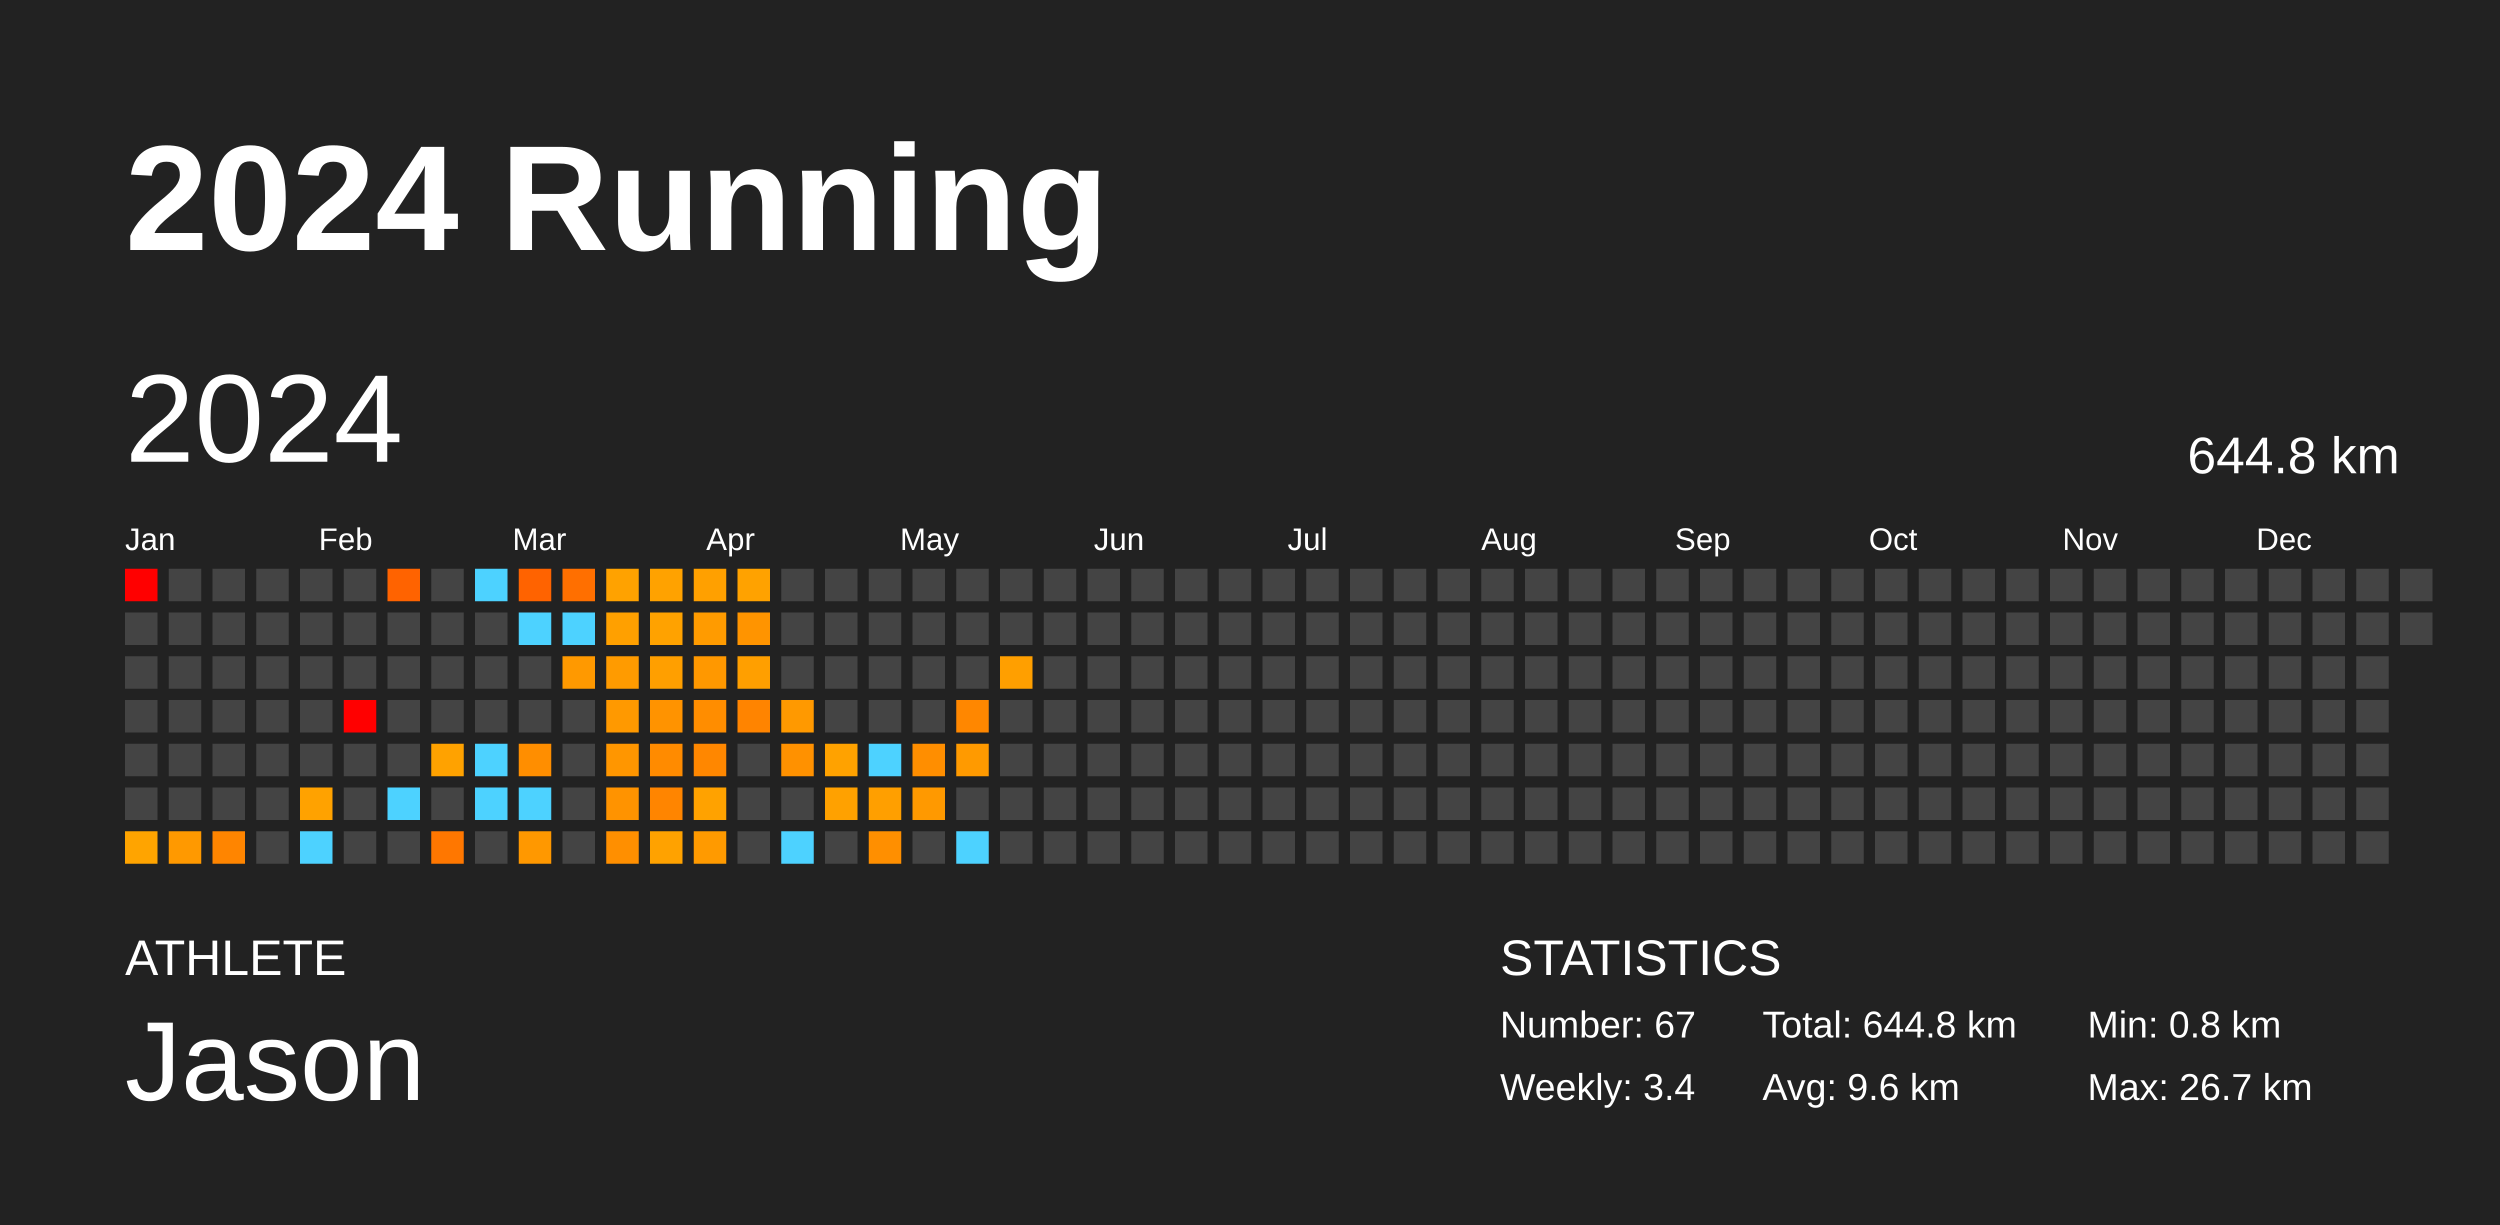
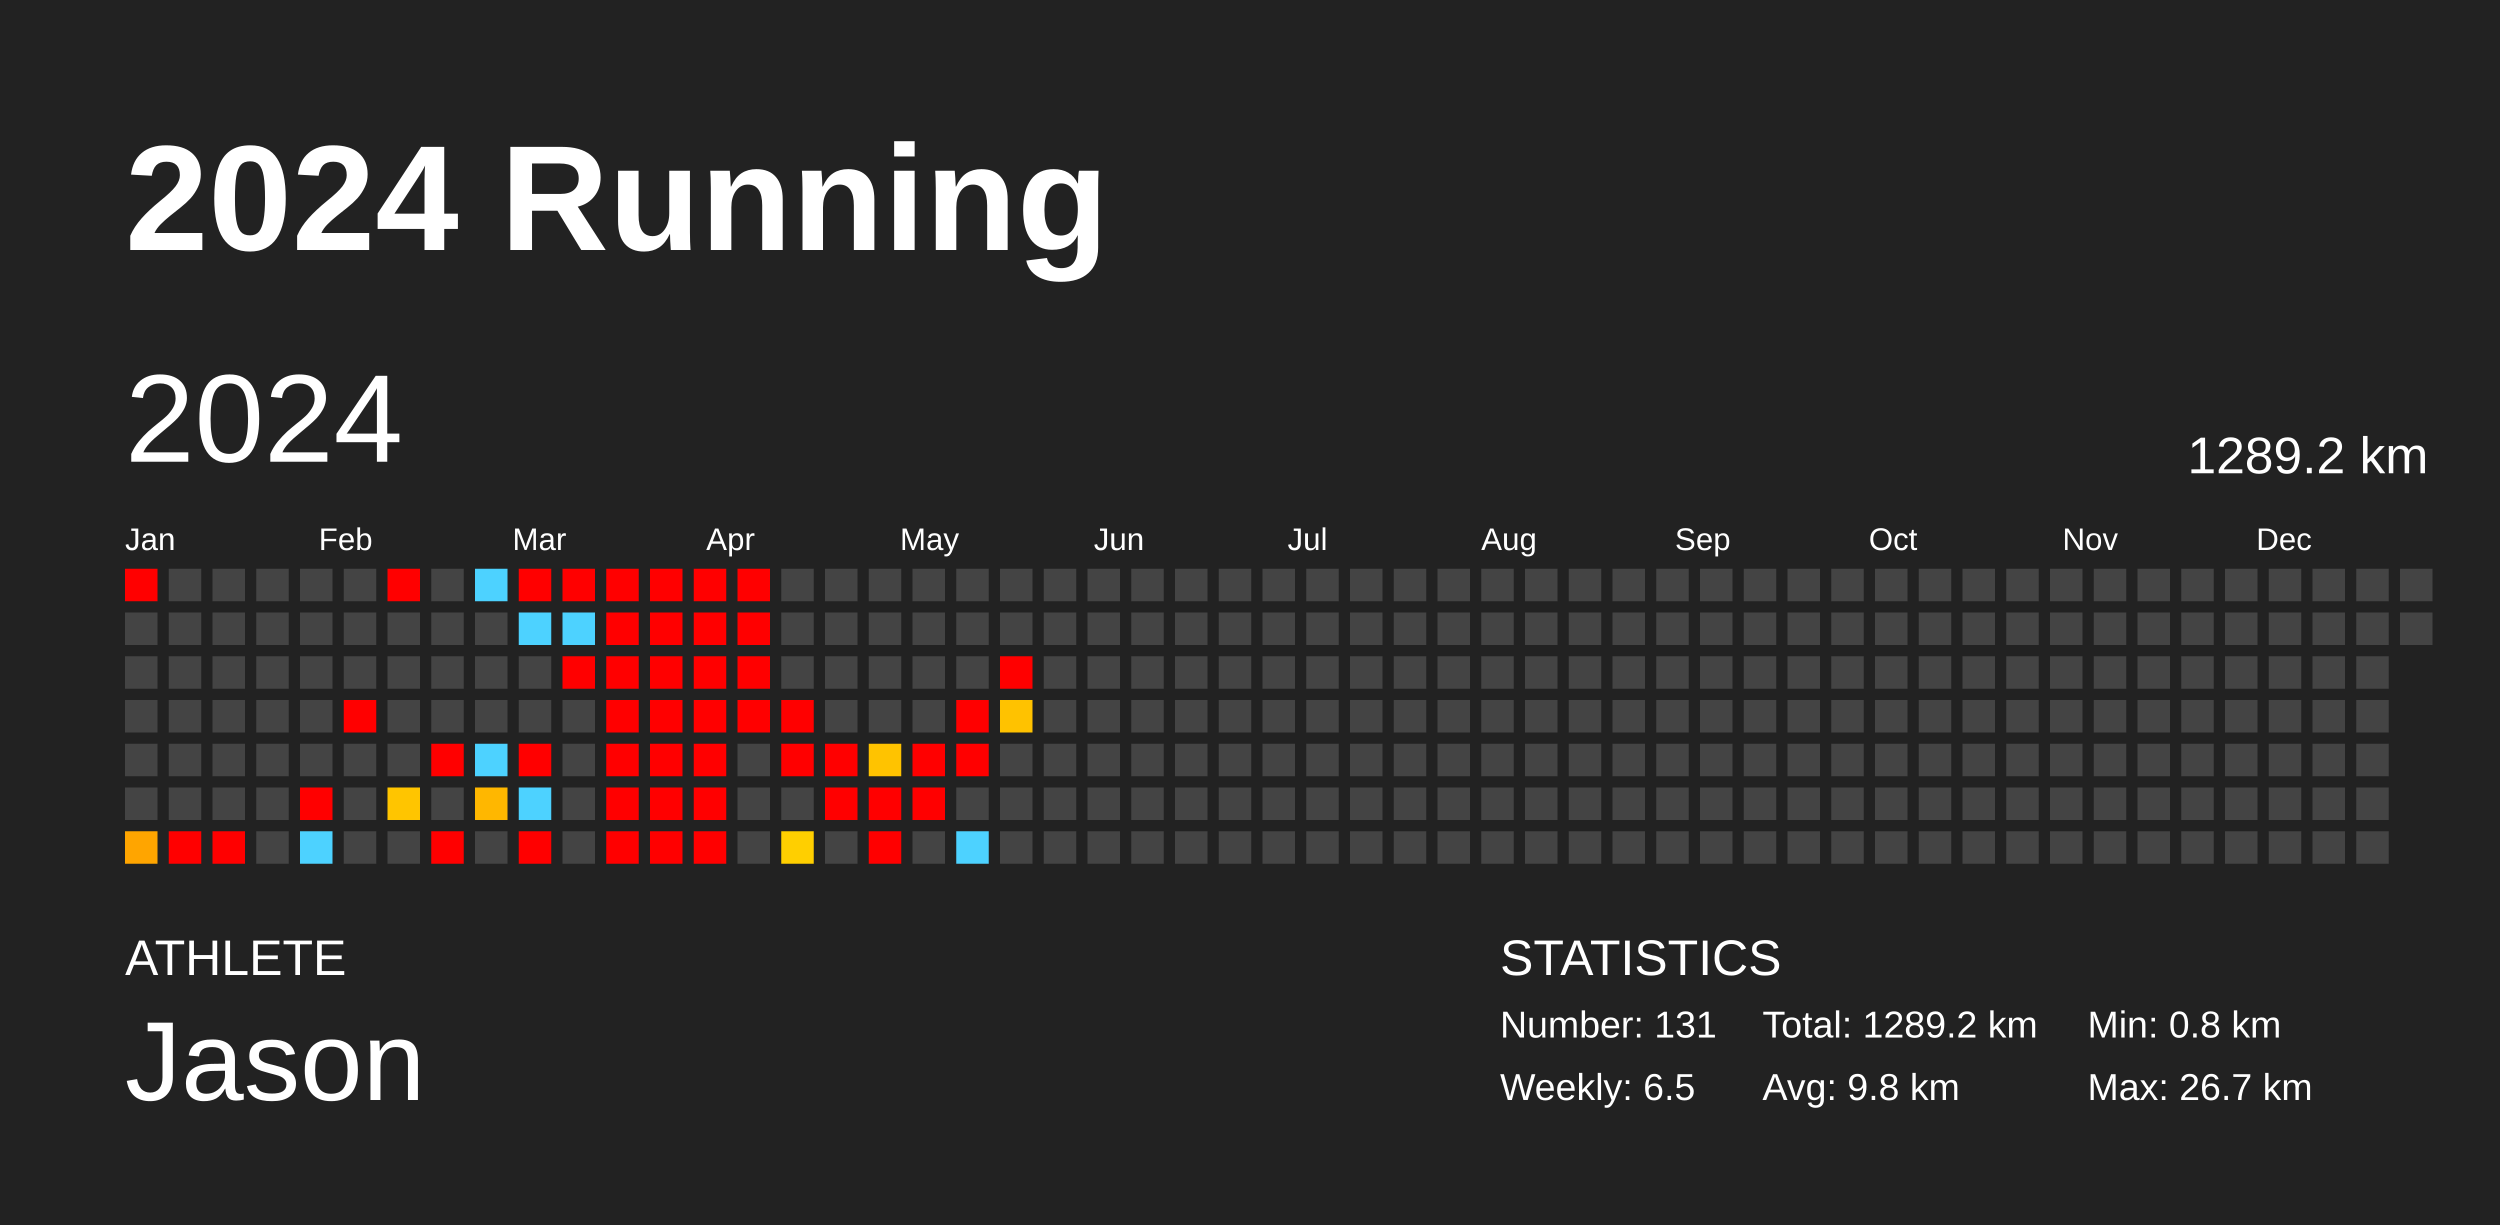
<svg xmlns="http://www.w3.org/2000/svg" baseProfile="full" height="98mm" version="1.1" viewBox="0,0,200,98" width="200mm">
  <defs />
  <rect fill="#222222" height="98" width="200" x="0" y="0" />
  <text fill="#FFFFFF" style="font-size:12px; font-family:Arial; font-weight:bold;" x="10" y="20">2024 Running</text>
  <text fill="#FFFFFF" style="font-size:4px; font-family:Arial" x="10" y="78">ATHLETE</text>
  <text fill="#FFFFFF" style="font-size:9px; font-family:Arial" x="10" y="88">Jason</text>
  <text fill="#FFFFFF" style="font-size:4px; font-family:Arial" x="120" y="78">STATISTICS</text>
-   <text fill="#FFFFFF" style="font-size:3px; font-family:Arial" x="120" y="83">Number: 67</text>
-   <text fill="#FFFFFF" style="font-size:3px; font-family:Arial" x="120" y="88">Weekly: 3.4</text>
-   <text fill="#FFFFFF" style="font-size:3px; font-family:Arial" x="141" y="83">Total: 644.8 km</text>
-   <text fill="#FFFFFF" style="font-size:3px; font-family:Arial" x="141" y="88">Avg: 9.6 km</text>
+   <text fill="#FFFFFF" style="font-size:3px; font-family:Arial" x="120" y="83">Number: 131</text>
+   <text fill="#FFFFFF" style="font-size:3px; font-family:Arial" x="120" y="88">Weekly: 6.5</text>
+   <text fill="#FFFFFF" style="font-size:3px; font-family:Arial" x="141" y="83">Total: 1289.2 km</text>
+   <text fill="#FFFFFF" style="font-size:3px; font-family:Arial" x="141" y="88">Avg: 9.8 km</text>
  <text fill="#FFFFFF" style="font-size:3px; font-family:Arial" x="167" y="83">Min: 0.8 km</text>
  <text fill="#FFFFFF" style="font-size:3px; font-family:Arial" x="167" y="88">Max: 26.7 km</text>
  <text dominant-baseline="hanging" fill="#FFFFFF" style="font-size:10.0px; font-family:Arial;" x="10" y="30">2024</text>
-   <text dominant-baseline="hanging" fill="#FFFFFF" style="font-size:4.125px; font-family:Arial;" x="175" y="35">644.8 km</text>
+   <text dominant-baseline="hanging" fill="#FFFFFF" style="font-size:4.125px; font-family:Arial;" x="175" y="35">1289.2 km</text>
  <text fill="#FFFFFF" style="font-size:2.5px; font-family:Arial" x="10.0" y="44">Jan</text>
  <text fill="#FFFFFF" style="font-size:2.5px; font-family:Arial" x="25.5" y="44">Feb</text>
  <text fill="#FFFFFF" style="font-size:2.5px; font-family:Arial" x="41.0" y="44">Mar</text>
  <text fill="#FFFFFF" style="font-size:2.5px; font-family:Arial" x="56.5" y="44">Apr</text>
  <text fill="#FFFFFF" style="font-size:2.5px; font-family:Arial" x="72.0" y="44">May</text>
  <text fill="#FFFFFF" style="font-size:2.5px; font-family:Arial" x="87.5" y="44">Jun</text>
  <text fill="#FFFFFF" style="font-size:2.5px; font-family:Arial" x="103.0" y="44">Jul</text>
  <text fill="#FFFFFF" style="font-size:2.5px; font-family:Arial" x="118.5" y="44">Aug</text>
  <text fill="#FFFFFF" style="font-size:2.5px; font-family:Arial" x="134.0" y="44">Sep</text>
  <text fill="#FFFFFF" style="font-size:2.5px; font-family:Arial" x="149.5" y="44">Oct</text>
  <text fill="#FFFFFF" style="font-size:2.5px; font-family:Arial" x="165.0" y="44">Nov</text>
  <text fill="#FFFFFF" style="font-size:2.5px; font-family:Arial" x="180.5" y="44">Dec</text>
  <rect fill="red" height="2.6" width="2.6" x="10.0" y="45.5" />
  <rect fill="#444444" height="2.6" width="2.6" x="10.0" y="49.0" />
  <rect fill="#444444" height="2.6" width="2.6" x="10.0" y="52.5" />
  <rect fill="#444444" height="2.6" width="2.6" x="10.0" y="56.0" />
  <rect fill="#444444" height="2.6" width="2.6" x="10.0" y="59.5" />
  <rect fill="#444444" height="2.6" width="2.6" x="10.0" y="63.0" />
-   <rect fill="#ffa400" height="2.6" width="2.6" x="10.0" y="66.5" />
+   <rect fill="#ffa500" height="2.6" width="2.6" x="10.0" y="66.5" />
  <rect fill="#444444" height="2.6" width="2.6" x="13.5" y="45.5" />
  <rect fill="#444444" height="2.6" width="2.6" x="13.5" y="49.0" />
  <rect fill="#444444" height="2.6" width="2.6" x="13.5" y="52.5" />
  <rect fill="#444444" height="2.6" width="2.6" x="13.5" y="56.0" />
  <rect fill="#444444" height="2.6" width="2.6" x="13.5" y="59.5" />
  <rect fill="#444444" height="2.6" width="2.6" x="13.5" y="63.0" />
-   <rect fill="#ff9900" height="2.6" width="2.6" x="13.5" y="66.5" />
+   <rect fill="red" height="2.6" width="2.6" x="13.5" y="66.5" />
  <rect fill="#444444" height="2.6" width="2.6" x="17.0" y="45.5" />
  <rect fill="#444444" height="2.6" width="2.6" x="17.0" y="49.0" />
  <rect fill="#444444" height="2.6" width="2.6" x="17.0" y="52.5" />
  <rect fill="#444444" height="2.6" width="2.6" x="17.0" y="56.0" />
  <rect fill="#444444" height="2.6" width="2.6" x="17.0" y="59.5" />
  <rect fill="#444444" height="2.6" width="2.6" x="17.0" y="63.0" />
-   <rect fill="#ff8500" height="2.6" width="2.6" x="17.0" y="66.5" />
+   <rect fill="red" height="2.6" width="2.6" x="17.0" y="66.5" />
  <rect fill="#444444" height="2.6" width="2.6" x="20.5" y="45.5" />
  <rect fill="#444444" height="2.6" width="2.6" x="20.5" y="49.0" />
  <rect fill="#444444" height="2.6" width="2.6" x="20.5" y="52.5" />
  <rect fill="#444444" height="2.6" width="2.6" x="20.5" y="56.0" />
  <rect fill="#444444" height="2.6" width="2.6" x="20.5" y="59.5" />
  <rect fill="#444444" height="2.6" width="2.6" x="20.5" y="63.0" />
  <rect fill="#444444" height="2.6" width="2.6" x="20.5" y="66.5" />
  <rect fill="#444444" height="2.6" width="2.6" x="24.0" y="45.5" />
  <rect fill="#444444" height="2.6" width="2.6" x="24.0" y="49.0" />
  <rect fill="#444444" height="2.6" width="2.6" x="24.0" y="52.5" />
  <rect fill="#444444" height="2.6" width="2.6" x="24.0" y="56.0" />
  <rect fill="#444444" height="2.6" width="2.6" x="24.0" y="59.5" />
-   <rect fill="#ffa200" height="2.6" width="2.6" x="24.0" y="63.0" />
+   <rect fill="red" height="2.6" width="2.6" x="24.0" y="63.0" />
  <rect fill="#4dd2ff" height="2.6" width="2.6" x="24.0" y="66.5" />
  <rect fill="#444444" height="2.6" width="2.6" x="27.5" y="45.5" />
  <rect fill="#444444" height="2.6" width="2.6" x="27.5" y="49.0" />
  <rect fill="#444444" height="2.6" width="2.6" x="27.5" y="52.5" />
  <rect fill="red" height="2.6" width="2.6" x="27.5" y="56.0" />
  <rect fill="#444444" height="2.6" width="2.6" x="27.5" y="59.5" />
  <rect fill="#444444" height="2.6" width="2.6" x="27.5" y="63.0" />
  <rect fill="#444444" height="2.6" width="2.6" x="27.5" y="66.5" />
-   <rect fill="#ff6300" height="2.6" width="2.6" x="31.0" y="45.5" />
+   <rect fill="red" height="2.6" width="2.6" x="31.0" y="45.5" />
  <rect fill="#444444" height="2.6" width="2.6" x="31.0" y="49.0" />
  <rect fill="#444444" height="2.6" width="2.6" x="31.0" y="52.5" />
  <rect fill="#444444" height="2.6" width="2.6" x="31.0" y="56.0" />
  <rect fill="#444444" height="2.6" width="2.6" x="31.0" y="59.5" />
-   <rect fill="#4dd2ff" height="2.6" width="2.6" x="31.0" y="63.0" />
+   <rect fill="#ffc500" height="2.6" width="2.6" x="31.0" y="63.0" />
  <rect fill="#444444" height="2.6" width="2.6" x="31.0" y="66.5" />
  <rect fill="#444444" height="2.6" width="2.6" x="34.5" y="45.5" />
  <rect fill="#444444" height="2.6" width="2.6" x="34.5" y="49.0" />
  <rect fill="#444444" height="2.6" width="2.6" x="34.5" y="52.5" />
  <rect fill="#444444" height="2.6" width="2.6" x="34.5" y="56.0" />
-   <rect fill="#ffa200" height="2.6" width="2.6" x="34.5" y="59.5" />
+   <rect fill="red" height="2.6" width="2.6" x="34.5" y="59.5" />
  <rect fill="#444444" height="2.6" width="2.6" x="34.5" y="63.0" />
-   <rect fill="#ff7700" height="2.6" width="2.6" x="34.5" y="66.5" />
+   <rect fill="red" height="2.6" width="2.6" x="34.5" y="66.5" />
  <rect fill="#4dd2ff" height="2.6" width="2.6" x="38.0" y="45.5" />
  <rect fill="#444444" height="2.6" width="2.6" x="38.0" y="49.0" />
  <rect fill="#444444" height="2.6" width="2.6" x="38.0" y="52.5" />
  <rect fill="#444444" height="2.6" width="2.6" x="38.0" y="56.0" />
  <rect fill="#4dd2ff" height="2.6" width="2.6" x="38.0" y="59.5" />
-   <rect fill="#4dd2ff" height="2.6" width="2.6" x="38.0" y="63.0" />
+   <rect fill="#ffb700" height="2.6" width="2.6" x="38.0" y="63.0" />
  <rect fill="#444444" height="2.6" width="2.6" x="38.0" y="66.5" />
-   <rect fill="#ff6300" height="2.6" width="2.6" x="41.5" y="45.5" />
+   <rect fill="red" height="2.6" width="2.6" x="41.5" y="45.5" />
  <rect fill="#4dd2ff" height="2.6" width="2.6" x="41.5" y="49.0" />
  <rect fill="#444444" height="2.6" width="2.6" x="41.5" y="52.5" />
  <rect fill="#444444" height="2.6" width="2.6" x="41.5" y="56.0" />
-   <rect fill="#ff8e00" height="2.6" width="2.6" x="41.5" y="59.5" />
+   <rect fill="red" height="2.6" width="2.6" x="41.5" y="59.5" />
  <rect fill="#4dd2ff" height="2.6" width="2.6" x="41.5" y="63.0" />
-   <rect fill="#ff9800" height="2.6" width="2.6" x="41.5" y="66.5" />
-   <rect fill="#ff6f00" height="2.6" width="2.6" x="45.0" y="45.5" />
+   <rect fill="red" height="2.6" width="2.6" x="41.5" y="66.5" />
+   <rect fill="red" height="2.6" width="2.6" x="45.0" y="45.5" />
  <rect fill="#4dd2ff" height="2.6" width="2.6" x="45.0" y="49.0" />
-   <rect fill="#ff9900" height="2.6" width="2.6" x="45.0" y="52.5" />
+   <rect fill="red" height="2.6" width="2.6" x="45.0" y="52.5" />
  <rect fill="#444444" height="2.6" width="2.6" x="45.0" y="56.0" />
  <rect fill="#444444" height="2.6" width="2.6" x="45.0" y="59.5" />
  <rect fill="#444444" height="2.6" width="2.6" x="45.0" y="63.0" />
  <rect fill="#444444" height="2.6" width="2.6" x="45.0" y="66.5" />
-   <rect fill="#ffa200" height="2.6" width="2.6" x="48.5" y="45.5" />
-   <rect fill="#ffa000" height="2.6" width="2.6" x="48.5" y="49.0" />
-   <rect fill="#ff9b00" height="2.6" width="2.6" x="48.5" y="52.5" />
-   <rect fill="#ff9900" height="2.6" width="2.6" x="48.5" y="56.0" />
-   <rect fill="#ff9600" height="2.6" width="2.6" x="48.5" y="59.5" />
-   <rect fill="#ff9300" height="2.6" width="2.6" x="48.5" y="63.0" />
-   <rect fill="#ff8f00" height="2.6" width="2.6" x="48.5" y="66.5" />
-   <rect fill="#ffa200" height="2.6" width="2.6" x="52.0" y="45.5" />
-   <rect fill="#ffa200" height="2.6" width="2.6" x="52.0" y="49.0" />
-   <rect fill="#ff9f00" height="2.6" width="2.6" x="52.0" y="52.5" />
-   <rect fill="#ff9300" height="2.6" width="2.6" x="52.0" y="56.0" />
-   <rect fill="#ff8b00" height="2.6" width="2.6" x="52.0" y="59.5" />
-   <rect fill="#ff8500" height="2.6" width="2.6" x="52.0" y="63.0" />
-   <rect fill="#ffa200" height="2.6" width="2.6" x="52.0" y="66.5" />
-   <rect fill="#ffa000" height="2.6" width="2.6" x="55.5" y="45.5" />
-   <rect fill="#ff9b00" height="2.6" width="2.6" x="55.5" y="49.0" />
-   <rect fill="#ff9800" height="2.6" width="2.6" x="55.5" y="52.5" />
-   <rect fill="#ff8d00" height="2.6" width="2.6" x="55.5" y="56.0" />
-   <rect fill="#ff8700" height="2.6" width="2.6" x="55.5" y="59.5" />
-   <rect fill="#ffa200" height="2.6" width="2.6" x="55.5" y="63.0" />
-   <rect fill="#ff9a00" height="2.6" width="2.6" x="55.5" y="66.5" />
-   <rect fill="#ffa200" height="2.6" width="2.6" x="59.0" y="45.5" />
-   <rect fill="#ff9400" height="2.6" width="2.6" x="59.0" y="49.0" />
-   <rect fill="#ff9f00" height="2.6" width="2.6" x="59.0" y="52.5" />
-   <rect fill="#ff8400" height="2.6" width="2.6" x="59.0" y="56.0" />
+   <rect fill="red" height="2.6" width="2.6" x="48.5" y="45.5" />
+   <rect fill="red" height="2.6" width="2.6" x="48.5" y="49.0" />
+   <rect fill="red" height="2.6" width="2.6" x="48.5" y="52.5" />
+   <rect fill="red" height="2.6" width="2.6" x="48.5" y="56.0" />
+   <rect fill="red" height="2.6" width="2.6" x="48.5" y="59.5" />
+   <rect fill="red" height="2.6" width="2.6" x="48.5" y="63.0" />
+   <rect fill="red" height="2.6" width="2.6" x="48.5" y="66.5" />
+   <rect fill="red" height="2.6" width="2.6" x="52.0" y="45.5" />
+   <rect fill="red" height="2.6" width="2.6" x="52.0" y="49.0" />
+   <rect fill="red" height="2.6" width="2.6" x="52.0" y="52.5" />
+   <rect fill="red" height="2.6" width="2.6" x="52.0" y="56.0" />
+   <rect fill="red" height="2.6" width="2.6" x="52.0" y="59.5" />
+   <rect fill="red" height="2.6" width="2.6" x="52.0" y="63.0" />
+   <rect fill="red" height="2.6" width="2.6" x="52.0" y="66.5" />
+   <rect fill="red" height="2.6" width="2.6" x="55.5" y="45.5" />
+   <rect fill="red" height="2.6" width="2.6" x="55.5" y="49.0" />
+   <rect fill="red" height="2.6" width="2.6" x="55.5" y="52.5" />
+   <rect fill="red" height="2.6" width="2.6" x="55.5" y="56.0" />
+   <rect fill="red" height="2.6" width="2.6" x="55.5" y="59.5" />
+   <rect fill="red" height="2.6" width="2.6" x="55.5" y="63.0" />
+   <rect fill="red" height="2.6" width="2.6" x="55.5" y="66.5" />
+   <rect fill="red" height="2.6" width="2.6" x="59.0" y="45.5" />
+   <rect fill="red" height="2.6" width="2.6" x="59.0" y="49.0" />
+   <rect fill="red" height="2.6" width="2.6" x="59.0" y="52.5" />
+   <rect fill="red" height="2.6" width="2.6" x="59.0" y="56.0" />
  <rect fill="#444444" height="2.6" width="2.6" x="59.0" y="59.5" />
  <rect fill="#444444" height="2.6" width="2.6" x="59.0" y="63.0" />
  <rect fill="#444444" height="2.6" width="2.6" x="59.0" y="66.5" />
  <rect fill="#444444" height="2.6" width="2.6" x="62.5" y="45.5" />
  <rect fill="#444444" height="2.6" width="2.6" x="62.5" y="49.0" />
  <rect fill="#444444" height="2.6" width="2.6" x="62.5" y="52.5" />
-   <rect fill="#ff9900" height="2.6" width="2.6" x="62.5" y="56.0" />
-   <rect fill="#ff9100" height="2.6" width="2.6" x="62.5" y="59.5" />
+   <rect fill="red" height="2.6" width="2.6" x="62.5" y="56.0" />
+   <rect fill="red" height="2.6" width="2.6" x="62.5" y="59.5" />
  <rect fill="#444444" height="2.6" width="2.6" x="62.5" y="63.0" />
-   <rect fill="#4dd2ff" height="2.6" width="2.6" x="62.5" y="66.5" />
+   <rect fill="#ffcf00" height="2.6" width="2.6" x="62.5" y="66.5" />
  <rect fill="#444444" height="2.6" width="2.6" x="66.0" y="45.5" />
  <rect fill="#444444" height="2.6" width="2.6" x="66.0" y="49.0" />
  <rect fill="#444444" height="2.6" width="2.6" x="66.0" y="52.5" />
  <rect fill="#444444" height="2.6" width="2.6" x="66.0" y="56.0" />
-   <rect fill="#ffa200" height="2.6" width="2.6" x="66.0" y="59.5" />
-   <rect fill="#ffa100" height="2.6" width="2.6" x="66.0" y="63.0" />
+   <rect fill="red" height="2.6" width="2.6" x="66.0" y="59.5" />
+   <rect fill="red" height="2.6" width="2.6" x="66.0" y="63.0" />
  <rect fill="#444444" height="2.6" width="2.6" x="66.0" y="66.5" />
  <rect fill="#444444" height="2.6" width="2.6" x="69.5" y="45.5" />
  <rect fill="#444444" height="2.6" width="2.6" x="69.5" y="49.0" />
  <rect fill="#444444" height="2.6" width="2.6" x="69.5" y="52.5" />
  <rect fill="#444444" height="2.6" width="2.6" x="69.5" y="56.0" />
-   <rect fill="#4dd2ff" height="2.6" width="2.6" x="69.5" y="59.5" />
-   <rect fill="#ff9f00" height="2.6" width="2.6" x="69.5" y="63.0" />
-   <rect fill="#ff8f00" height="2.6" width="2.6" x="69.5" y="66.5" />
+   <rect fill="#ffc300" height="2.6" width="2.6" x="69.5" y="59.5" />
+   <rect fill="red" height="2.6" width="2.6" x="69.5" y="63.0" />
+   <rect fill="red" height="2.6" width="2.6" x="69.5" y="66.5" />
  <rect fill="#444444" height="2.6" width="2.6" x="73.0" y="45.5" />
  <rect fill="#444444" height="2.6" width="2.6" x="73.0" y="49.0" />
  <rect fill="#444444" height="2.6" width="2.6" x="73.0" y="52.5" />
  <rect fill="#444444" height="2.6" width="2.6" x="73.0" y="56.0" />
-   <rect fill="#ff8e00" height="2.6" width="2.6" x="73.0" y="59.5" />
-   <rect fill="#ff9900" height="2.6" width="2.6" x="73.0" y="63.0" />
+   <rect fill="red" height="2.6" width="2.6" x="73.0" y="59.5" />
+   <rect fill="red" height="2.6" width="2.6" x="73.0" y="63.0" />
  <rect fill="#444444" height="2.6" width="2.6" x="73.0" y="66.5" />
  <rect fill="#444444" height="2.6" width="2.6" x="76.5" y="45.5" />
  <rect fill="#444444" height="2.6" width="2.6" x="76.5" y="49.0" />
  <rect fill="#444444" height="2.6" width="2.6" x="76.5" y="52.5" />
-   <rect fill="#ff8700" height="2.6" width="2.6" x="76.5" y="56.0" />
-   <rect fill="#ff9a00" height="2.6" width="2.6" x="76.5" y="59.5" />
+   <rect fill="red" height="2.6" width="2.6" x="76.5" y="56.0" />
+   <rect fill="red" height="2.6" width="2.6" x="76.5" y="59.5" />
  <rect fill="#444444" height="2.6" width="2.6" x="76.5" y="63.0" />
  <rect fill="#4dd2ff" height="2.6" width="2.6" x="76.5" y="66.5" />
  <rect fill="#444444" height="2.6" width="2.6" x="80.0" y="45.5" />
  <rect fill="#444444" height="2.6" width="2.6" x="80.0" y="49.0" />
-   <rect fill="#ff9f00" height="2.6" width="2.6" x="80.0" y="52.5" />
-   <rect fill="#444444" height="2.6" width="2.6" x="80.0" y="56.0" />
+   <rect fill="red" height="2.6" width="2.6" x="80.0" y="52.5" />
+   <rect fill="#ffc200" height="2.6" width="2.6" x="80.0" y="56.0" />
  <rect fill="#444444" height="2.6" width="2.6" x="80.0" y="59.5" />
  <rect fill="#444444" height="2.6" width="2.6" x="80.0" y="63.0" />
  <rect fill="#444444" height="2.6" width="2.6" x="80.0" y="66.5" />
  <rect fill="#444444" height="2.6" width="2.6" x="83.5" y="45.5" />
  <rect fill="#444444" height="2.6" width="2.6" x="83.5" y="49.0" />
  <rect fill="#444444" height="2.6" width="2.6" x="83.5" y="52.5" />
  <rect fill="#444444" height="2.6" width="2.6" x="83.5" y="56.0" />
  <rect fill="#444444" height="2.6" width="2.6" x="83.5" y="59.5" />
  <rect fill="#444444" height="2.6" width="2.6" x="83.5" y="63.0" />
  <rect fill="#444444" height="2.6" width="2.6" x="83.5" y="66.5" />
  <rect fill="#444444" height="2.6" width="2.6" x="87.0" y="45.5" />
  <rect fill="#444444" height="2.6" width="2.6" x="87.0" y="49.0" />
  <rect fill="#444444" height="2.6" width="2.6" x="87.0" y="52.5" />
  <rect fill="#444444" height="2.6" width="2.6" x="87.0" y="56.0" />
  <rect fill="#444444" height="2.6" width="2.6" x="87.0" y="59.5" />
  <rect fill="#444444" height="2.6" width="2.6" x="87.0" y="63.0" />
  <rect fill="#444444" height="2.6" width="2.6" x="87.0" y="66.5" />
  <rect fill="#444444" height="2.6" width="2.6" x="90.5" y="45.5" />
  <rect fill="#444444" height="2.6" width="2.6" x="90.5" y="49.0" />
  <rect fill="#444444" height="2.6" width="2.6" x="90.5" y="52.5" />
  <rect fill="#444444" height="2.6" width="2.6" x="90.5" y="56.0" />
  <rect fill="#444444" height="2.6" width="2.6" x="90.5" y="59.5" />
  <rect fill="#444444" height="2.6" width="2.6" x="90.5" y="63.0" />
  <rect fill="#444444" height="2.6" width="2.6" x="90.5" y="66.5" />
  <rect fill="#444444" height="2.6" width="2.6" x="94.0" y="45.5" />
  <rect fill="#444444" height="2.6" width="2.6" x="94.0" y="49.0" />
  <rect fill="#444444" height="2.6" width="2.6" x="94.0" y="52.5" />
  <rect fill="#444444" height="2.6" width="2.6" x="94.0" y="56.0" />
  <rect fill="#444444" height="2.6" width="2.6" x="94.0" y="59.5" />
  <rect fill="#444444" height="2.6" width="2.6" x="94.0" y="63.0" />
  <rect fill="#444444" height="2.6" width="2.6" x="94.0" y="66.5" />
  <rect fill="#444444" height="2.6" width="2.6" x="97.5" y="45.5" />
  <rect fill="#444444" height="2.6" width="2.6" x="97.5" y="49.0" />
  <rect fill="#444444" height="2.6" width="2.6" x="97.5" y="52.5" />
  <rect fill="#444444" height="2.6" width="2.6" x="97.5" y="56.0" />
  <rect fill="#444444" height="2.6" width="2.6" x="97.5" y="59.5" />
  <rect fill="#444444" height="2.6" width="2.6" x="97.5" y="63.0" />
  <rect fill="#444444" height="2.6" width="2.6" x="97.5" y="66.5" />
  <rect fill="#444444" height="2.6" width="2.6" x="101.0" y="45.5" />
  <rect fill="#444444" height="2.6" width="2.6" x="101.0" y="49.0" />
  <rect fill="#444444" height="2.6" width="2.6" x="101.0" y="52.5" />
  <rect fill="#444444" height="2.6" width="2.6" x="101.0" y="56.0" />
  <rect fill="#444444" height="2.6" width="2.6" x="101.0" y="59.5" />
  <rect fill="#444444" height="2.6" width="2.6" x="101.0" y="63.0" />
  <rect fill="#444444" height="2.6" width="2.6" x="101.0" y="66.5" />
  <rect fill="#444444" height="2.6" width="2.6" x="104.5" y="45.5" />
  <rect fill="#444444" height="2.6" width="2.6" x="104.5" y="49.0" />
  <rect fill="#444444" height="2.6" width="2.6" x="104.5" y="52.5" />
  <rect fill="#444444" height="2.6" width="2.6" x="104.5" y="56.0" />
  <rect fill="#444444" height="2.6" width="2.6" x="104.5" y="59.5" />
  <rect fill="#444444" height="2.6" width="2.6" x="104.5" y="63.0" />
  <rect fill="#444444" height="2.6" width="2.6" x="104.5" y="66.5" />
  <rect fill="#444444" height="2.6" width="2.6" x="108.0" y="45.5" />
  <rect fill="#444444" height="2.6" width="2.6" x="108.0" y="49.0" />
  <rect fill="#444444" height="2.6" width="2.6" x="108.0" y="52.5" />
  <rect fill="#444444" height="2.6" width="2.6" x="108.0" y="56.0" />
  <rect fill="#444444" height="2.6" width="2.6" x="108.0" y="59.5" />
  <rect fill="#444444" height="2.6" width="2.6" x="108.0" y="63.0" />
  <rect fill="#444444" height="2.6" width="2.6" x="108.0" y="66.5" />
  <rect fill="#444444" height="2.6" width="2.6" x="111.5" y="45.5" />
  <rect fill="#444444" height="2.6" width="2.6" x="111.5" y="49.0" />
  <rect fill="#444444" height="2.6" width="2.6" x="111.5" y="52.5" />
  <rect fill="#444444" height="2.6" width="2.6" x="111.5" y="56.0" />
  <rect fill="#444444" height="2.6" width="2.6" x="111.5" y="59.5" />
  <rect fill="#444444" height="2.6" width="2.6" x="111.5" y="63.0" />
  <rect fill="#444444" height="2.6" width="2.6" x="111.5" y="66.5" />
  <rect fill="#444444" height="2.6" width="2.6" x="115.0" y="45.5" />
  <rect fill="#444444" height="2.6" width="2.6" x="115.0" y="49.0" />
  <rect fill="#444444" height="2.6" width="2.6" x="115.0" y="52.5" />
  <rect fill="#444444" height="2.6" width="2.6" x="115.0" y="56.0" />
  <rect fill="#444444" height="2.6" width="2.6" x="115.0" y="59.5" />
  <rect fill="#444444" height="2.6" width="2.6" x="115.0" y="63.0" />
  <rect fill="#444444" height="2.6" width="2.6" x="115.0" y="66.5" />
  <rect fill="#444444" height="2.6" width="2.6" x="118.5" y="45.5" />
  <rect fill="#444444" height="2.6" width="2.6" x="118.5" y="49.0" />
  <rect fill="#444444" height="2.6" width="2.6" x="118.5" y="52.5" />
  <rect fill="#444444" height="2.6" width="2.6" x="118.5" y="56.0" />
  <rect fill="#444444" height="2.6" width="2.6" x="118.5" y="59.5" />
  <rect fill="#444444" height="2.6" width="2.6" x="118.5" y="63.0" />
  <rect fill="#444444" height="2.6" width="2.6" x="118.5" y="66.5" />
  <rect fill="#444444" height="2.6" width="2.6" x="122.0" y="45.5" />
  <rect fill="#444444" height="2.6" width="2.6" x="122.0" y="49.0" />
  <rect fill="#444444" height="2.6" width="2.6" x="122.0" y="52.5" />
  <rect fill="#444444" height="2.6" width="2.6" x="122.0" y="56.0" />
  <rect fill="#444444" height="2.6" width="2.6" x="122.0" y="59.5" />
  <rect fill="#444444" height="2.6" width="2.6" x="122.0" y="63.0" />
  <rect fill="#444444" height="2.6" width="2.6" x="122.0" y="66.5" />
  <rect fill="#444444" height="2.6" width="2.6" x="125.5" y="45.5" />
  <rect fill="#444444" height="2.6" width="2.6" x="125.5" y="49.0" />
  <rect fill="#444444" height="2.6" width="2.6" x="125.5" y="52.5" />
  <rect fill="#444444" height="2.6" width="2.6" x="125.5" y="56.0" />
  <rect fill="#444444" height="2.6" width="2.6" x="125.5" y="59.5" />
  <rect fill="#444444" height="2.6" width="2.6" x="125.5" y="63.0" />
  <rect fill="#444444" height="2.6" width="2.6" x="125.5" y="66.5" />
  <rect fill="#444444" height="2.6" width="2.6" x="129.0" y="45.5" />
  <rect fill="#444444" height="2.6" width="2.6" x="129.0" y="49.0" />
  <rect fill="#444444" height="2.6" width="2.6" x="129.0" y="52.5" />
  <rect fill="#444444" height="2.6" width="2.6" x="129.0" y="56.0" />
  <rect fill="#444444" height="2.6" width="2.6" x="129.0" y="59.5" />
  <rect fill="#444444" height="2.6" width="2.6" x="129.0" y="63.0" />
  <rect fill="#444444" height="2.6" width="2.6" x="129.0" y="66.5" />
  <rect fill="#444444" height="2.6" width="2.6" x="132.5" y="45.5" />
  <rect fill="#444444" height="2.6" width="2.6" x="132.5" y="49.0" />
  <rect fill="#444444" height="2.6" width="2.6" x="132.5" y="52.5" />
  <rect fill="#444444" height="2.6" width="2.6" x="132.5" y="56.0" />
  <rect fill="#444444" height="2.6" width="2.6" x="132.5" y="59.5" />
  <rect fill="#444444" height="2.6" width="2.6" x="132.5" y="63.0" />
  <rect fill="#444444" height="2.6" width="2.6" x="132.5" y="66.5" />
  <rect fill="#444444" height="2.6" width="2.6" x="136.0" y="45.5" />
  <rect fill="#444444" height="2.6" width="2.6" x="136.0" y="49.0" />
  <rect fill="#444444" height="2.6" width="2.6" x="136.0" y="52.5" />
  <rect fill="#444444" height="2.6" width="2.6" x="136.0" y="56.0" />
  <rect fill="#444444" height="2.6" width="2.6" x="136.0" y="59.5" />
  <rect fill="#444444" height="2.6" width="2.6" x="136.0" y="63.0" />
  <rect fill="#444444" height="2.6" width="2.6" x="136.0" y="66.5" />
  <rect fill="#444444" height="2.6" width="2.6" x="139.5" y="45.5" />
  <rect fill="#444444" height="2.6" width="2.6" x="139.5" y="49.0" />
  <rect fill="#444444" height="2.6" width="2.6" x="139.5" y="52.5" />
  <rect fill="#444444" height="2.6" width="2.6" x="139.5" y="56.0" />
  <rect fill="#444444" height="2.6" width="2.6" x="139.5" y="59.5" />
  <rect fill="#444444" height="2.6" width="2.6" x="139.5" y="63.0" />
  <rect fill="#444444" height="2.6" width="2.6" x="139.5" y="66.5" />
  <rect fill="#444444" height="2.6" width="2.6" x="143.0" y="45.5" />
  <rect fill="#444444" height="2.6" width="2.6" x="143.0" y="49.0" />
  <rect fill="#444444" height="2.6" width="2.6" x="143.0" y="52.5" />
  <rect fill="#444444" height="2.6" width="2.6" x="143.0" y="56.0" />
  <rect fill="#444444" height="2.6" width="2.6" x="143.0" y="59.5" />
  <rect fill="#444444" height="2.6" width="2.6" x="143.0" y="63.0" />
  <rect fill="#444444" height="2.6" width="2.6" x="143.0" y="66.5" />
  <rect fill="#444444" height="2.6" width="2.6" x="146.5" y="45.5" />
  <rect fill="#444444" height="2.6" width="2.6" x="146.5" y="49.0" />
  <rect fill="#444444" height="2.6" width="2.6" x="146.5" y="52.5" />
  <rect fill="#444444" height="2.6" width="2.6" x="146.5" y="56.0" />
  <rect fill="#444444" height="2.6" width="2.6" x="146.5" y="59.5" />
  <rect fill="#444444" height="2.6" width="2.6" x="146.5" y="63.0" />
  <rect fill="#444444" height="2.6" width="2.6" x="146.5" y="66.5" />
  <rect fill="#444444" height="2.6" width="2.6" x="150.0" y="45.5" />
  <rect fill="#444444" height="2.6" width="2.6" x="150.0" y="49.0" />
  <rect fill="#444444" height="2.6" width="2.6" x="150.0" y="52.5" />
  <rect fill="#444444" height="2.6" width="2.6" x="150.0" y="56.0" />
  <rect fill="#444444" height="2.6" width="2.6" x="150.0" y="59.5" />
  <rect fill="#444444" height="2.6" width="2.6" x="150.0" y="63.0" />
  <rect fill="#444444" height="2.6" width="2.6" x="150.0" y="66.5" />
  <rect fill="#444444" height="2.6" width="2.6" x="153.5" y="45.5" />
  <rect fill="#444444" height="2.6" width="2.6" x="153.5" y="49.0" />
  <rect fill="#444444" height="2.6" width="2.6" x="153.5" y="52.5" />
  <rect fill="#444444" height="2.6" width="2.6" x="153.5" y="56.0" />
  <rect fill="#444444" height="2.6" width="2.6" x="153.5" y="59.5" />
  <rect fill="#444444" height="2.6" width="2.6" x="153.5" y="63.0" />
  <rect fill="#444444" height="2.6" width="2.6" x="153.5" y="66.5" />
  <rect fill="#444444" height="2.6" width="2.6" x="157.0" y="45.5" />
  <rect fill="#444444" height="2.6" width="2.6" x="157.0" y="49.0" />
  <rect fill="#444444" height="2.6" width="2.6" x="157.0" y="52.5" />
  <rect fill="#444444" height="2.6" width="2.6" x="157.0" y="56.0" />
  <rect fill="#444444" height="2.6" width="2.6" x="157.0" y="59.5" />
  <rect fill="#444444" height="2.6" width="2.6" x="157.0" y="63.0" />
  <rect fill="#444444" height="2.6" width="2.6" x="157.0" y="66.5" />
  <rect fill="#444444" height="2.6" width="2.6" x="160.5" y="45.5" />
  <rect fill="#444444" height="2.6" width="2.6" x="160.5" y="49.0" />
  <rect fill="#444444" height="2.6" width="2.6" x="160.5" y="52.5" />
  <rect fill="#444444" height="2.6" width="2.6" x="160.5" y="56.0" />
  <rect fill="#444444" height="2.6" width="2.6" x="160.5" y="59.5" />
  <rect fill="#444444" height="2.6" width="2.6" x="160.5" y="63.0" />
  <rect fill="#444444" height="2.6" width="2.6" x="160.5" y="66.5" />
  <rect fill="#444444" height="2.6" width="2.6" x="164.0" y="45.5" />
  <rect fill="#444444" height="2.6" width="2.6" x="164.0" y="49.0" />
  <rect fill="#444444" height="2.6" width="2.6" x="164.0" y="52.5" />
  <rect fill="#444444" height="2.6" width="2.6" x="164.0" y="56.0" />
  <rect fill="#444444" height="2.6" width="2.6" x="164.0" y="59.5" />
  <rect fill="#444444" height="2.6" width="2.6" x="164.0" y="63.0" />
  <rect fill="#444444" height="2.6" width="2.6" x="164.0" y="66.5" />
  <rect fill="#444444" height="2.6" width="2.6" x="167.5" y="45.5" />
  <rect fill="#444444" height="2.6" width="2.6" x="167.5" y="49.0" />
  <rect fill="#444444" height="2.6" width="2.6" x="167.5" y="52.5" />
  <rect fill="#444444" height="2.6" width="2.6" x="167.5" y="56.0" />
  <rect fill="#444444" height="2.6" width="2.6" x="167.5" y="59.5" />
  <rect fill="#444444" height="2.6" width="2.6" x="167.5" y="63.0" />
  <rect fill="#444444" height="2.6" width="2.6" x="167.5" y="66.5" />
  <rect fill="#444444" height="2.6" width="2.6" x="171.0" y="45.5" />
  <rect fill="#444444" height="2.6" width="2.6" x="171.0" y="49.0" />
  <rect fill="#444444" height="2.6" width="2.6" x="171.0" y="52.5" />
  <rect fill="#444444" height="2.6" width="2.6" x="171.0" y="56.0" />
  <rect fill="#444444" height="2.6" width="2.6" x="171.0" y="59.5" />
  <rect fill="#444444" height="2.6" width="2.6" x="171.0" y="63.0" />
  <rect fill="#444444" height="2.6" width="2.6" x="171.0" y="66.5" />
  <rect fill="#444444" height="2.6" width="2.6" x="174.5" y="45.5" />
  <rect fill="#444444" height="2.6" width="2.6" x="174.5" y="49.0" />
  <rect fill="#444444" height="2.6" width="2.6" x="174.5" y="52.5" />
  <rect fill="#444444" height="2.6" width="2.6" x="174.5" y="56.0" />
  <rect fill="#444444" height="2.6" width="2.6" x="174.5" y="59.5" />
  <rect fill="#444444" height="2.6" width="2.6" x="174.5" y="63.0" />
  <rect fill="#444444" height="2.6" width="2.6" x="174.5" y="66.5" />
  <rect fill="#444444" height="2.6" width="2.6" x="178.0" y="45.5" />
  <rect fill="#444444" height="2.6" width="2.6" x="178.0" y="49.0" />
  <rect fill="#444444" height="2.6" width="2.6" x="178.0" y="52.5" />
  <rect fill="#444444" height="2.6" width="2.6" x="178.0" y="56.0" />
  <rect fill="#444444" height="2.6" width="2.6" x="178.0" y="59.5" />
  <rect fill="#444444" height="2.6" width="2.6" x="178.0" y="63.0" />
  <rect fill="#444444" height="2.6" width="2.6" x="178.0" y="66.5" />
  <rect fill="#444444" height="2.6" width="2.6" x="181.5" y="45.5" />
  <rect fill="#444444" height="2.6" width="2.6" x="181.5" y="49.0" />
  <rect fill="#444444" height="2.6" width="2.6" x="181.5" y="52.5" />
  <rect fill="#444444" height="2.6" width="2.6" x="181.5" y="56.0" />
  <rect fill="#444444" height="2.6" width="2.6" x="181.5" y="59.5" />
  <rect fill="#444444" height="2.6" width="2.6" x="181.5" y="63.0" />
  <rect fill="#444444" height="2.6" width="2.6" x="181.5" y="66.5" />
  <rect fill="#444444" height="2.6" width="2.6" x="185.0" y="45.5" />
  <rect fill="#444444" height="2.6" width="2.6" x="185.0" y="49.0" />
  <rect fill="#444444" height="2.6" width="2.6" x="185.0" y="52.5" />
  <rect fill="#444444" height="2.6" width="2.6" x="185.0" y="56.0" />
  <rect fill="#444444" height="2.6" width="2.6" x="185.0" y="59.5" />
  <rect fill="#444444" height="2.6" width="2.6" x="185.0" y="63.0" />
  <rect fill="#444444" height="2.6" width="2.6" x="185.0" y="66.5" />
  <rect fill="#444444" height="2.6" width="2.6" x="188.5" y="45.5" />
  <rect fill="#444444" height="2.6" width="2.6" x="188.5" y="49.0" />
  <rect fill="#444444" height="2.6" width="2.6" x="188.5" y="52.5" />
  <rect fill="#444444" height="2.6" width="2.6" x="188.5" y="56.0" />
  <rect fill="#444444" height="2.6" width="2.6" x="188.5" y="59.5" />
  <rect fill="#444444" height="2.6" width="2.6" x="188.5" y="63.0" />
  <rect fill="#444444" height="2.6" width="2.6" x="188.5" y="66.5" />
  <rect fill="#444444" height="2.6" width="2.6" x="192.0" y="45.5" />
  <rect fill="#444444" height="2.6" width="2.6" x="192.0" y="49.0" />
</svg>
